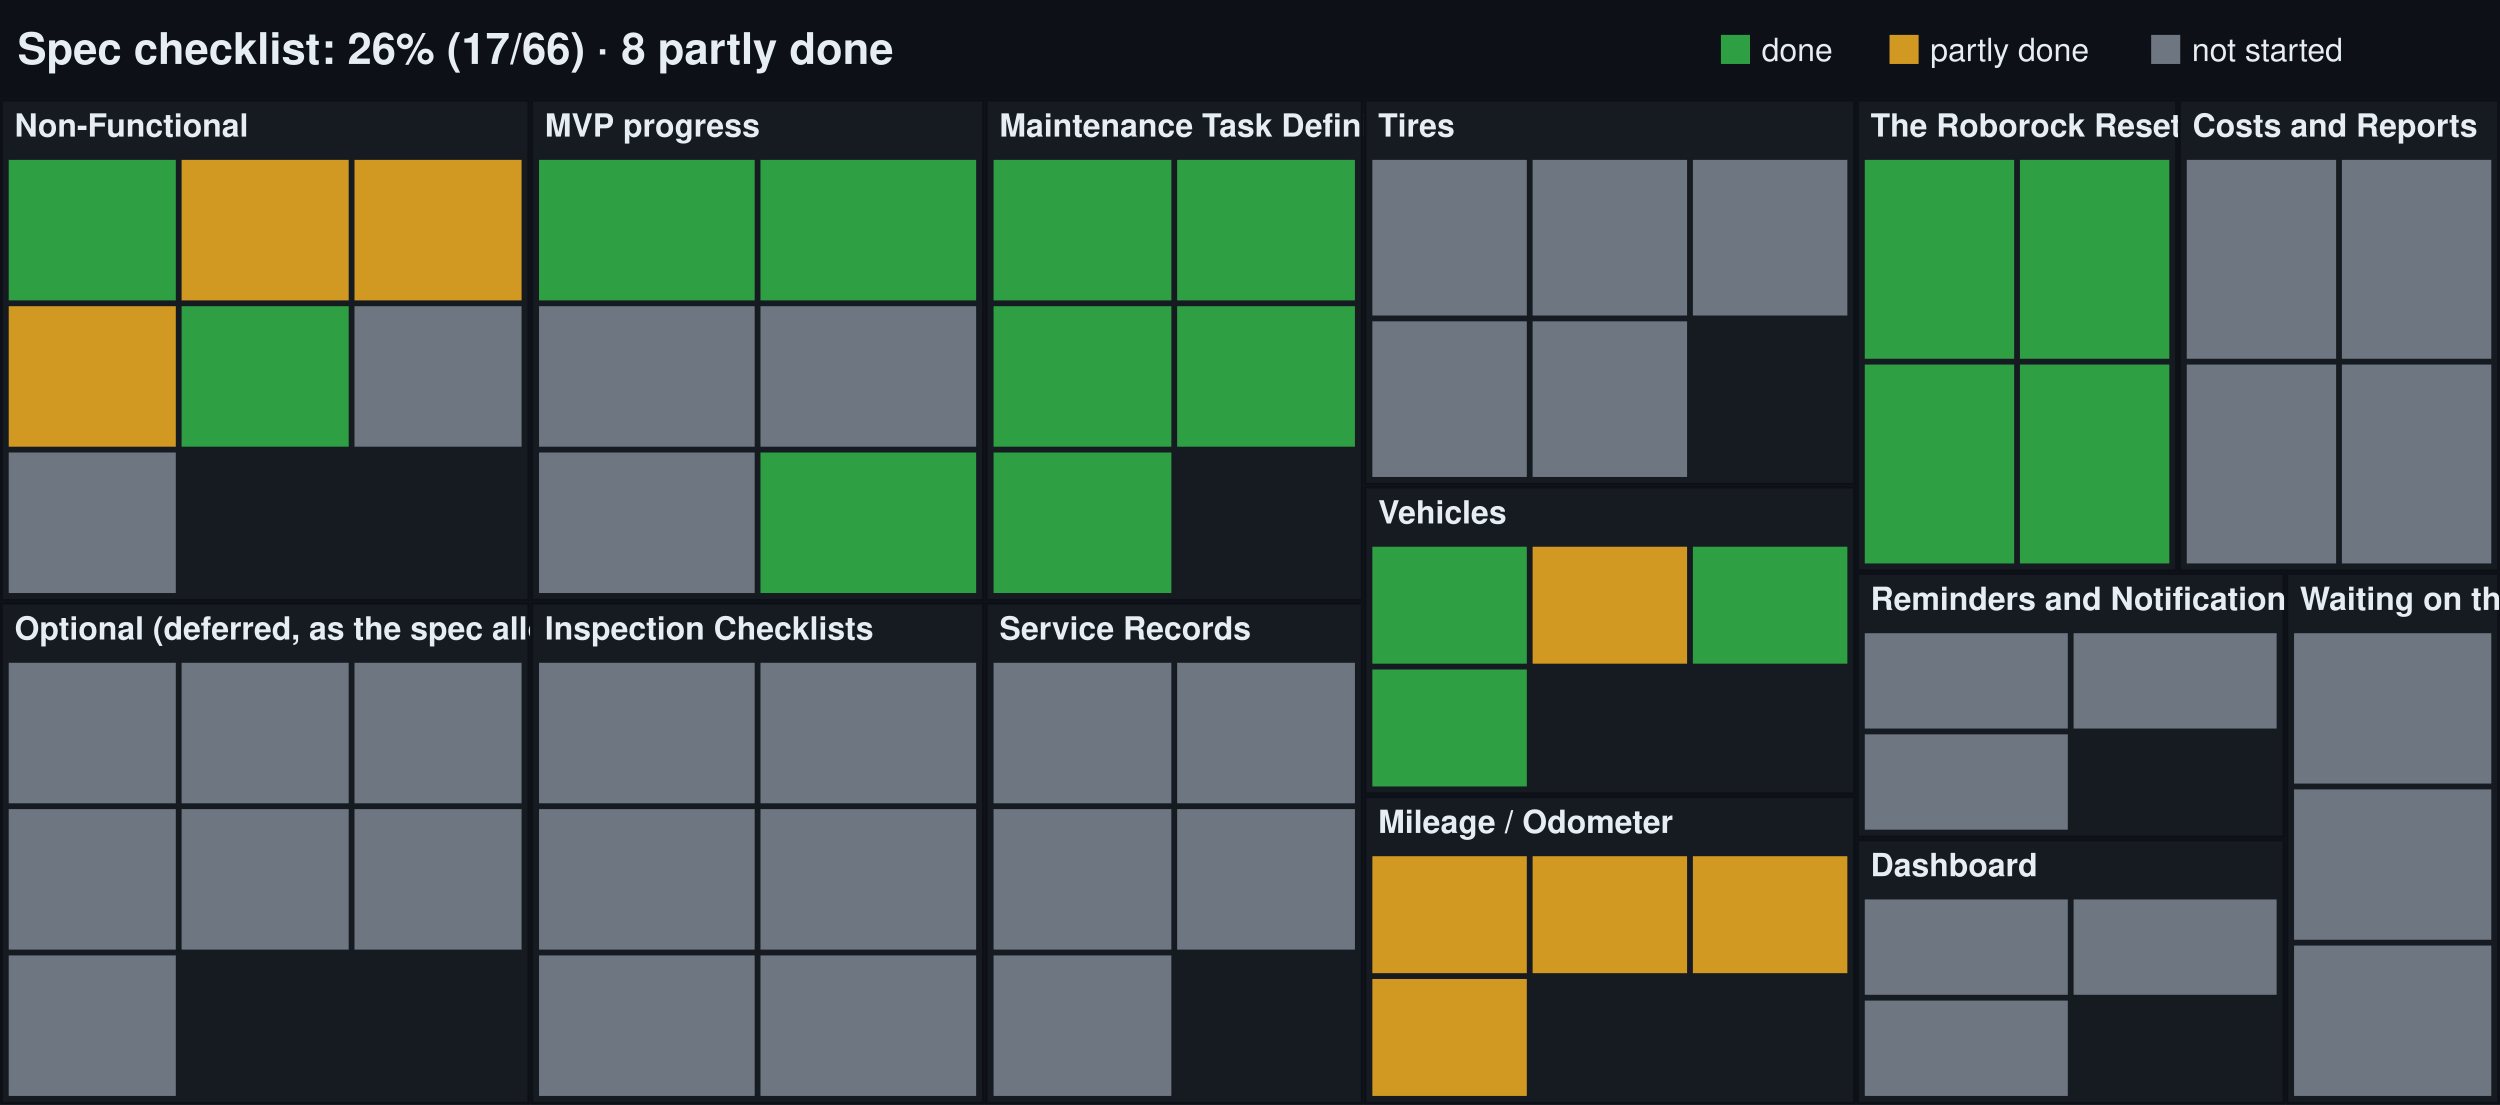
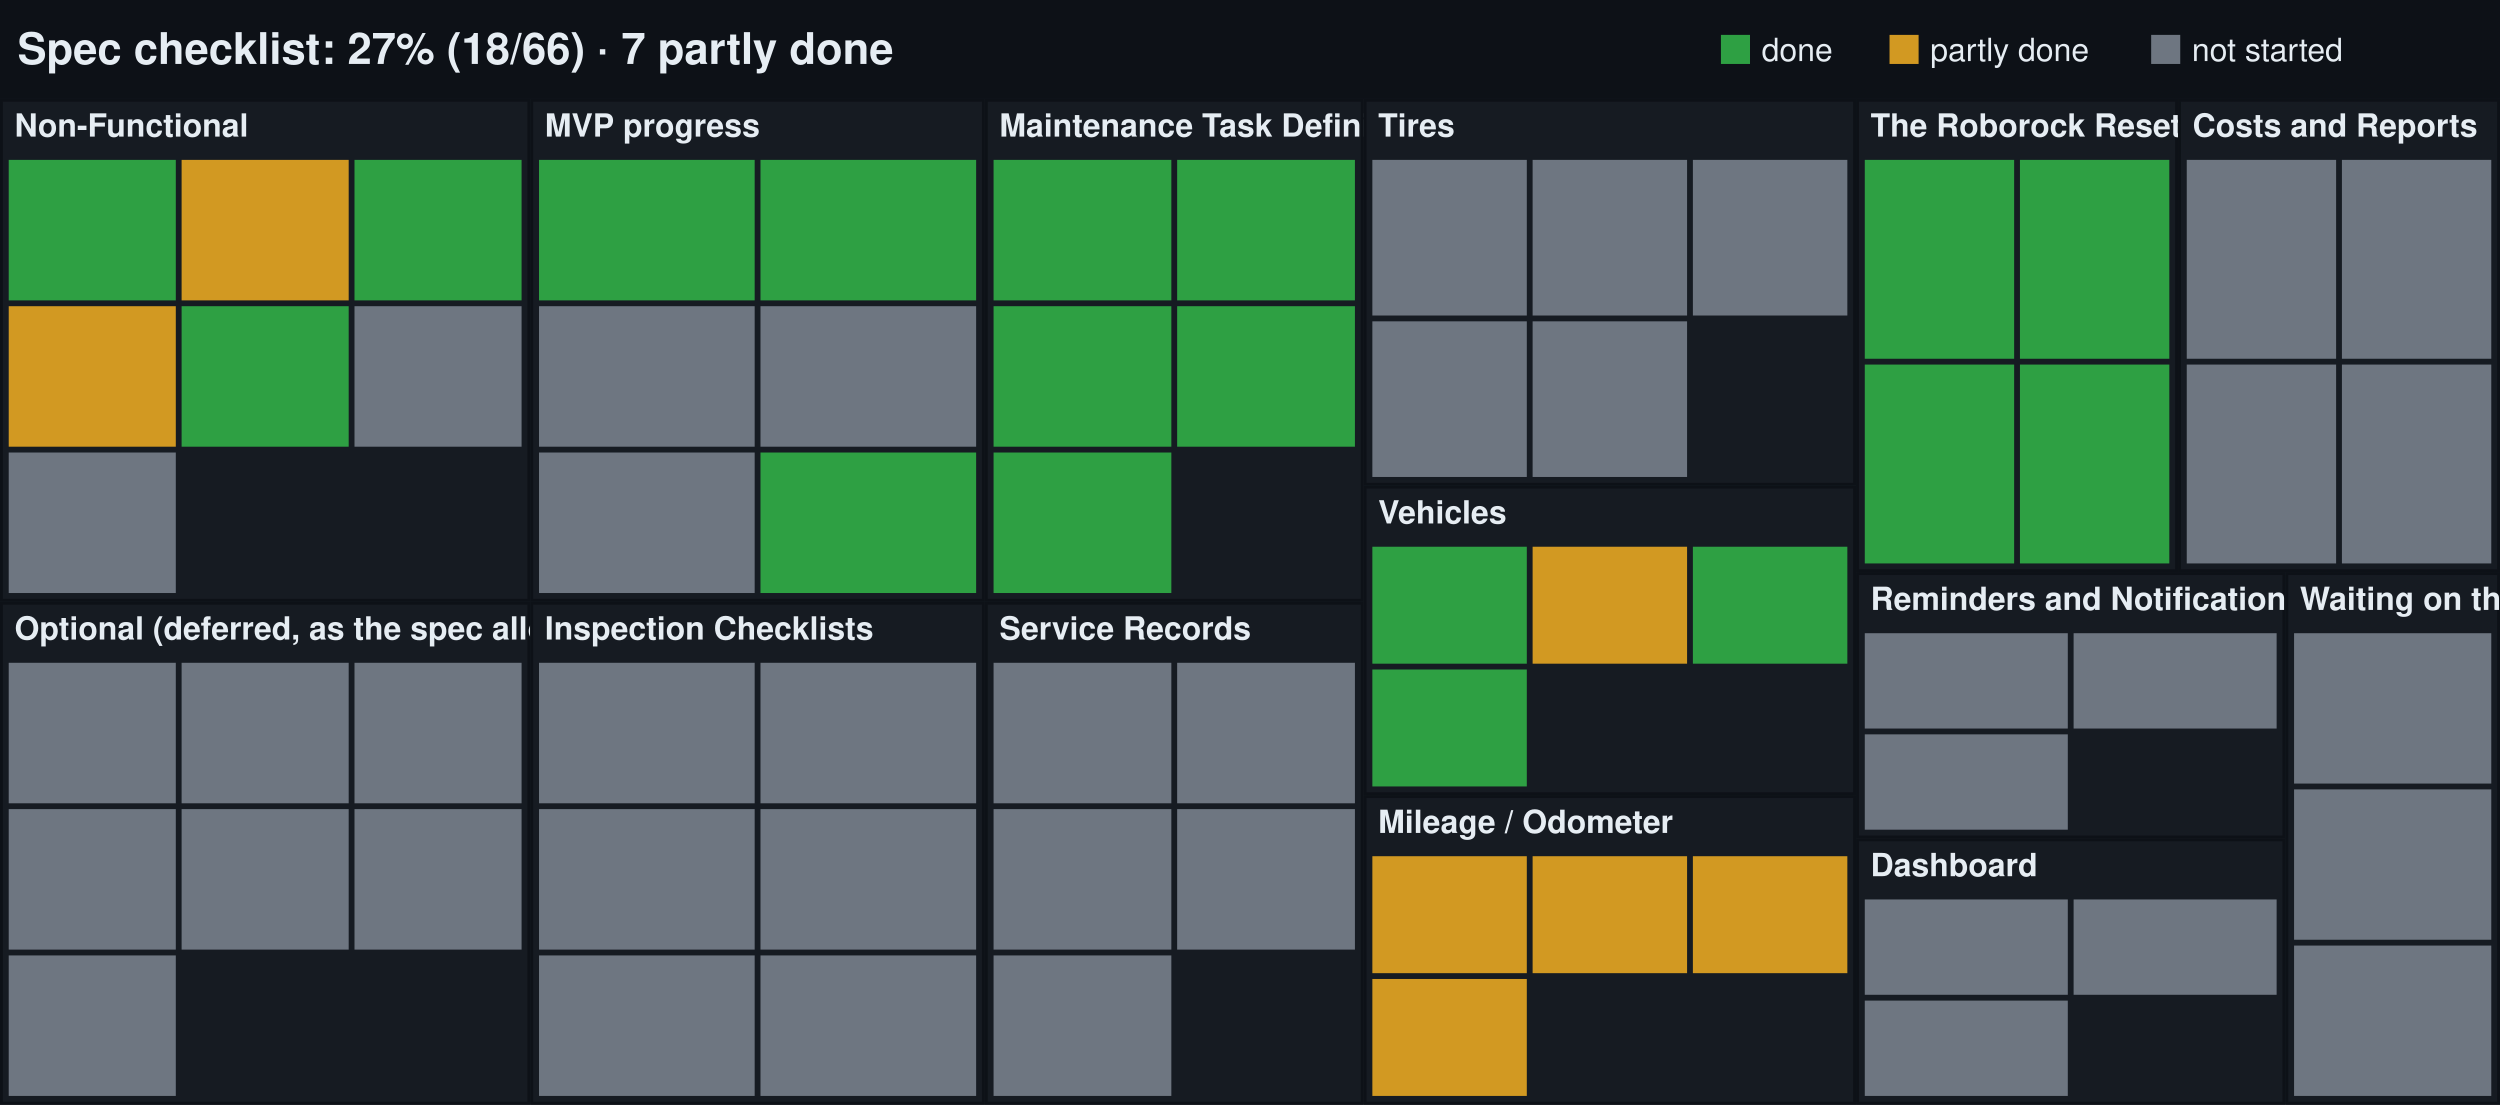
<svg xmlns="http://www.w3.org/2000/svg" width="860" height="380" viewBox="0 0 860 380" font-family="-apple-system,Segoe UI,Helvetica,Arial,sans-serif">
  <rect width="860" height="380" fill="#0d1117" />
-   <text x="6" y="22" fill="#e6edf3" font-size="15" font-weight="600">Spec checklist: 26% (17/66) · 8 partly done</text>
+   <text x="6" y="22" fill="#e6edf3" font-size="15" font-weight="600">Spec checklist: 27% (18/66) · 7 partly done</text>
  <g font-size="11">
    <rect x="592" y="12" width="10" height="10" fill="#2ea043" />
    <text x="606" y="21" fill="#e6edf3">done</text>
    <rect x="650" y="12" width="10" height="10" fill="#d29922" />
    <text x="664" y="21" fill="#e6edf3">partly done</text>
    <rect x="740" y="12" width="10" height="10" fill="#6e7681" />
    <text x="754" y="21" fill="#e6edf3">not started</text>
  </g>
  <svg x="0" y="34" width="182.424" height="173">
    <rect width="182.424" height="173" fill="#161b22" stroke="#0d1117" stroke-width="2" />
    <text x="5" y="13" fill="#e6edf3" font-size="11" font-weight="600">Non-Functional</text>
    <rect x="3" y="21" width="57.475" height="48.333" fill="#2ea043" />
    <rect x="62.475" y="21" width="57.475" height="48.333" fill="#d29922" />
-     <rect x="121.949" y="21" width="57.475" height="48.333" fill="#d29922" />
+     <rect x="121.949" y="21" width="57.475" height="48.333" fill="#2ea043" />
    <rect x="3" y="71.333" width="57.475" height="48.333" fill="#d29922" />
    <rect x="62.475" y="71.333" width="57.475" height="48.333" fill="#2ea043" />
    <rect x="121.949" y="71.333" width="57.475" height="48.333" fill="#6e7681" />
    <rect x="3" y="121.667" width="57.475" height="48.333" fill="#6e7681" />
  </svg>
  <svg x="0" y="207" width="182.424" height="173">
    <rect width="182.424" height="173" fill="#161b22" stroke="#0d1117" stroke-width="2" />
    <text x="5" y="13" fill="#e6edf3" font-size="11" font-weight="600">Optional (deferred, as the spec allows)</text>
    <rect x="3" y="21" width="57.475" height="48.333" fill="#6e7681" />
    <rect x="62.475" y="21" width="57.475" height="48.333" fill="#6e7681" />
    <rect x="121.949" y="21" width="57.475" height="48.333" fill="#6e7681" />
    <rect x="3" y="71.333" width="57.475" height="48.333" fill="#6e7681" />
    <rect x="62.475" y="71.333" width="57.475" height="48.333" fill="#6e7681" />
    <rect x="121.949" y="71.333" width="57.475" height="48.333" fill="#6e7681" />
    <rect x="3" y="121.667" width="57.475" height="48.333" fill="#6e7681" />
  </svg>
  <svg x="182.424" y="34" width="156.364" height="173">
    <rect width="156.364" height="173" fill="#161b22" stroke="#0d1117" stroke-width="2" />
    <text x="5" y="13" fill="#e6edf3" font-size="11" font-weight="600">MVP progress</text>
    <rect x="3" y="21" width="74.182" height="48.333" fill="#2ea043" />
    <rect x="79.182" y="21" width="74.182" height="48.333" fill="#2ea043" />
    <rect x="3" y="71.333" width="74.182" height="48.333" fill="#6e7681" />
    <rect x="79.182" y="71.333" width="74.182" height="48.333" fill="#6e7681" />
    <rect x="3" y="121.667" width="74.182" height="48.333" fill="#6e7681" />
    <rect x="79.182" y="121.667" width="74.182" height="48.333" fill="#2ea043" />
  </svg>
  <svg x="182.424" y="207" width="156.364" height="173">
    <rect width="156.364" height="173" fill="#161b22" stroke="#0d1117" stroke-width="2" />
    <text x="5" y="13" fill="#e6edf3" font-size="11" font-weight="600">Inspection Checklists</text>
    <rect x="3" y="21" width="74.182" height="48.333" fill="#6e7681" />
    <rect x="79.182" y="21" width="74.182" height="48.333" fill="#6e7681" />
    <rect x="3" y="71.333" width="74.182" height="48.333" fill="#6e7681" />
    <rect x="79.182" y="71.333" width="74.182" height="48.333" fill="#6e7681" />
    <rect x="3" y="121.667" width="74.182" height="48.333" fill="#6e7681" />
    <rect x="79.182" y="121.667" width="74.182" height="48.333" fill="#6e7681" />
  </svg>
  <svg x="338.788" y="34" width="130.303" height="173">
    <rect width="130.303" height="173" fill="#161b22" stroke="#0d1117" stroke-width="2" />
    <text x="5" y="13" fill="#e6edf3" font-size="11" font-weight="600">Maintenance Task Definitions</text>
    <rect x="3" y="21" width="61.152" height="48.333" fill="#2ea043" />
    <rect x="66.152" y="21" width="61.152" height="48.333" fill="#2ea043" />
    <rect x="3" y="71.333" width="61.152" height="48.333" fill="#2ea043" />
    <rect x="66.152" y="71.333" width="61.152" height="48.333" fill="#2ea043" />
    <rect x="3" y="121.667" width="61.152" height="48.333" fill="#2ea043" />
  </svg>
  <svg x="338.788" y="207" width="130.303" height="173">
    <rect width="130.303" height="173" fill="#161b22" stroke="#0d1117" stroke-width="2" />
    <text x="5" y="13" fill="#e6edf3" font-size="11" font-weight="600">Service Records</text>
    <rect x="3" y="21" width="61.152" height="48.333" fill="#6e7681" />
    <rect x="66.152" y="21" width="61.152" height="48.333" fill="#6e7681" />
    <rect x="3" y="71.333" width="61.152" height="48.333" fill="#6e7681" />
    <rect x="66.152" y="71.333" width="61.152" height="48.333" fill="#6e7681" />
    <rect x="3" y="121.667" width="61.152" height="48.333" fill="#6e7681" />
  </svg>
  <svg x="469.091" y="34" width="169.394" height="133.077">
    <rect width="169.394" height="133.077" fill="#161b22" stroke="#0d1117" stroke-width="2" />
    <text x="5" y="13" fill="#e6edf3" font-size="11" font-weight="600">Tires</text>
    <rect x="3" y="21" width="53.131" height="53.538" fill="#6e7681" />
    <rect x="58.131" y="21" width="53.131" height="53.538" fill="#6e7681" />
    <rect x="113.263" y="21" width="53.131" height="53.538" fill="#6e7681" />
    <rect x="3" y="76.538" width="53.131" height="53.538" fill="#6e7681" />
    <rect x="58.131" y="76.538" width="53.131" height="53.538" fill="#6e7681" />
  </svg>
  <svg x="469.091" y="167.077" width="169.394" height="106.462">
    <rect width="169.394" height="106.462" fill="#161b22" stroke="#0d1117" stroke-width="2" />
    <text x="5" y="13" fill="#e6edf3" font-size="11" font-weight="600">Vehicles</text>
    <rect x="3" y="21" width="53.131" height="40.231" fill="#2ea043" />
    <rect x="58.131" y="21" width="53.131" height="40.231" fill="#d29922" />
    <rect x="113.263" y="21" width="53.131" height="40.231" fill="#2ea043" />
    <rect x="3" y="63.231" width="53.131" height="40.231" fill="#2ea043" />
  </svg>
  <svg x="469.091" y="273.538" width="169.394" height="106.462">
    <rect width="169.394" height="106.462" fill="#161b22" stroke="#0d1117" stroke-width="2" />
    <text x="5" y="13" fill="#e6edf3" font-size="11" font-weight="600">Mileage / Odometer</text>
    <rect x="3" y="21" width="53.131" height="40.231" fill="#d29922" />
    <rect x="58.131" y="21" width="53.131" height="40.231" fill="#d29922" />
    <rect x="113.263" y="21" width="53.131" height="40.231" fill="#d29922" />
    <rect x="3" y="63.231" width="53.131" height="40.231" fill="#d29922" />
  </svg>
  <svg x="638.485" y="34" width="110.758" height="162.824">
    <rect width="110.758" height="162.824" fill="#161b22" stroke="#0d1117" stroke-width="2" />
    <text x="5" y="13" fill="#e6edf3" font-size="11" font-weight="600">The Roborock Reset</text>
    <rect x="3" y="21" width="51.379" height="68.412" fill="#2ea043" />
    <rect x="56.379" y="21" width="51.379" height="68.412" fill="#2ea043" />
    <rect x="3" y="91.412" width="51.379" height="68.412" fill="#2ea043" />
    <rect x="56.379" y="91.412" width="51.379" height="68.412" fill="#2ea043" />
  </svg>
  <svg x="749.242" y="34" width="110.758" height="162.824">
    <rect width="110.758" height="162.824" fill="#161b22" stroke="#0d1117" stroke-width="2" />
    <text x="5" y="13" fill="#e6edf3" font-size="11" font-weight="600">Costs and Reports</text>
    <rect x="3" y="21" width="51.379" height="68.412" fill="#6e7681" />
    <rect x="56.379" y="21" width="51.379" height="68.412" fill="#6e7681" />
    <rect x="3" y="91.412" width="51.379" height="68.412" fill="#6e7681" />
    <rect x="56.379" y="91.412" width="51.379" height="68.412" fill="#6e7681" />
  </svg>
  <svg x="638.485" y="196.824" width="147.677" height="91.588">
    <rect width="147.677" height="91.588" fill="#161b22" stroke="#0d1117" stroke-width="2" />
    <text x="5" y="13" fill="#e6edf3" font-size="11" font-weight="600">Reminders and Notifications</text>
    <rect x="3" y="21" width="69.838" height="32.794" fill="#6e7681" />
    <rect x="74.838" y="21" width="69.838" height="32.794" fill="#6e7681" />
    <rect x="3" y="55.794" width="69.838" height="32.794" fill="#6e7681" />
  </svg>
  <svg x="638.485" y="288.412" width="147.677" height="91.588">
    <rect width="147.677" height="91.588" fill="#161b22" stroke="#0d1117" stroke-width="2" />
    <text x="5" y="13" fill="#e6edf3" font-size="11" font-weight="600">Dashboard</text>
    <rect x="3" y="21" width="69.838" height="32.794" fill="#6e7681" />
    <rect x="74.838" y="21" width="69.838" height="32.794" fill="#6e7681" />
    <rect x="3" y="55.794" width="69.838" height="32.794" fill="#6e7681" />
  </svg>
  <svg x="786.162" y="196.824" width="73.838" height="183.176">
    <rect width="73.838" height="183.176" fill="#161b22" stroke="#0d1117" stroke-width="2" />
    <text x="5" y="13" fill="#e6edf3" font-size="11" font-weight="600">Waiting on the owner</text>
    <rect x="3" y="21" width="67.838" height="51.725" fill="#6e7681" />
    <rect x="3" y="74.725" width="67.838" height="51.725" fill="#6e7681" />
    <rect x="3" y="128.451" width="67.838" height="51.725" fill="#6e7681" />
  </svg>
</svg>
